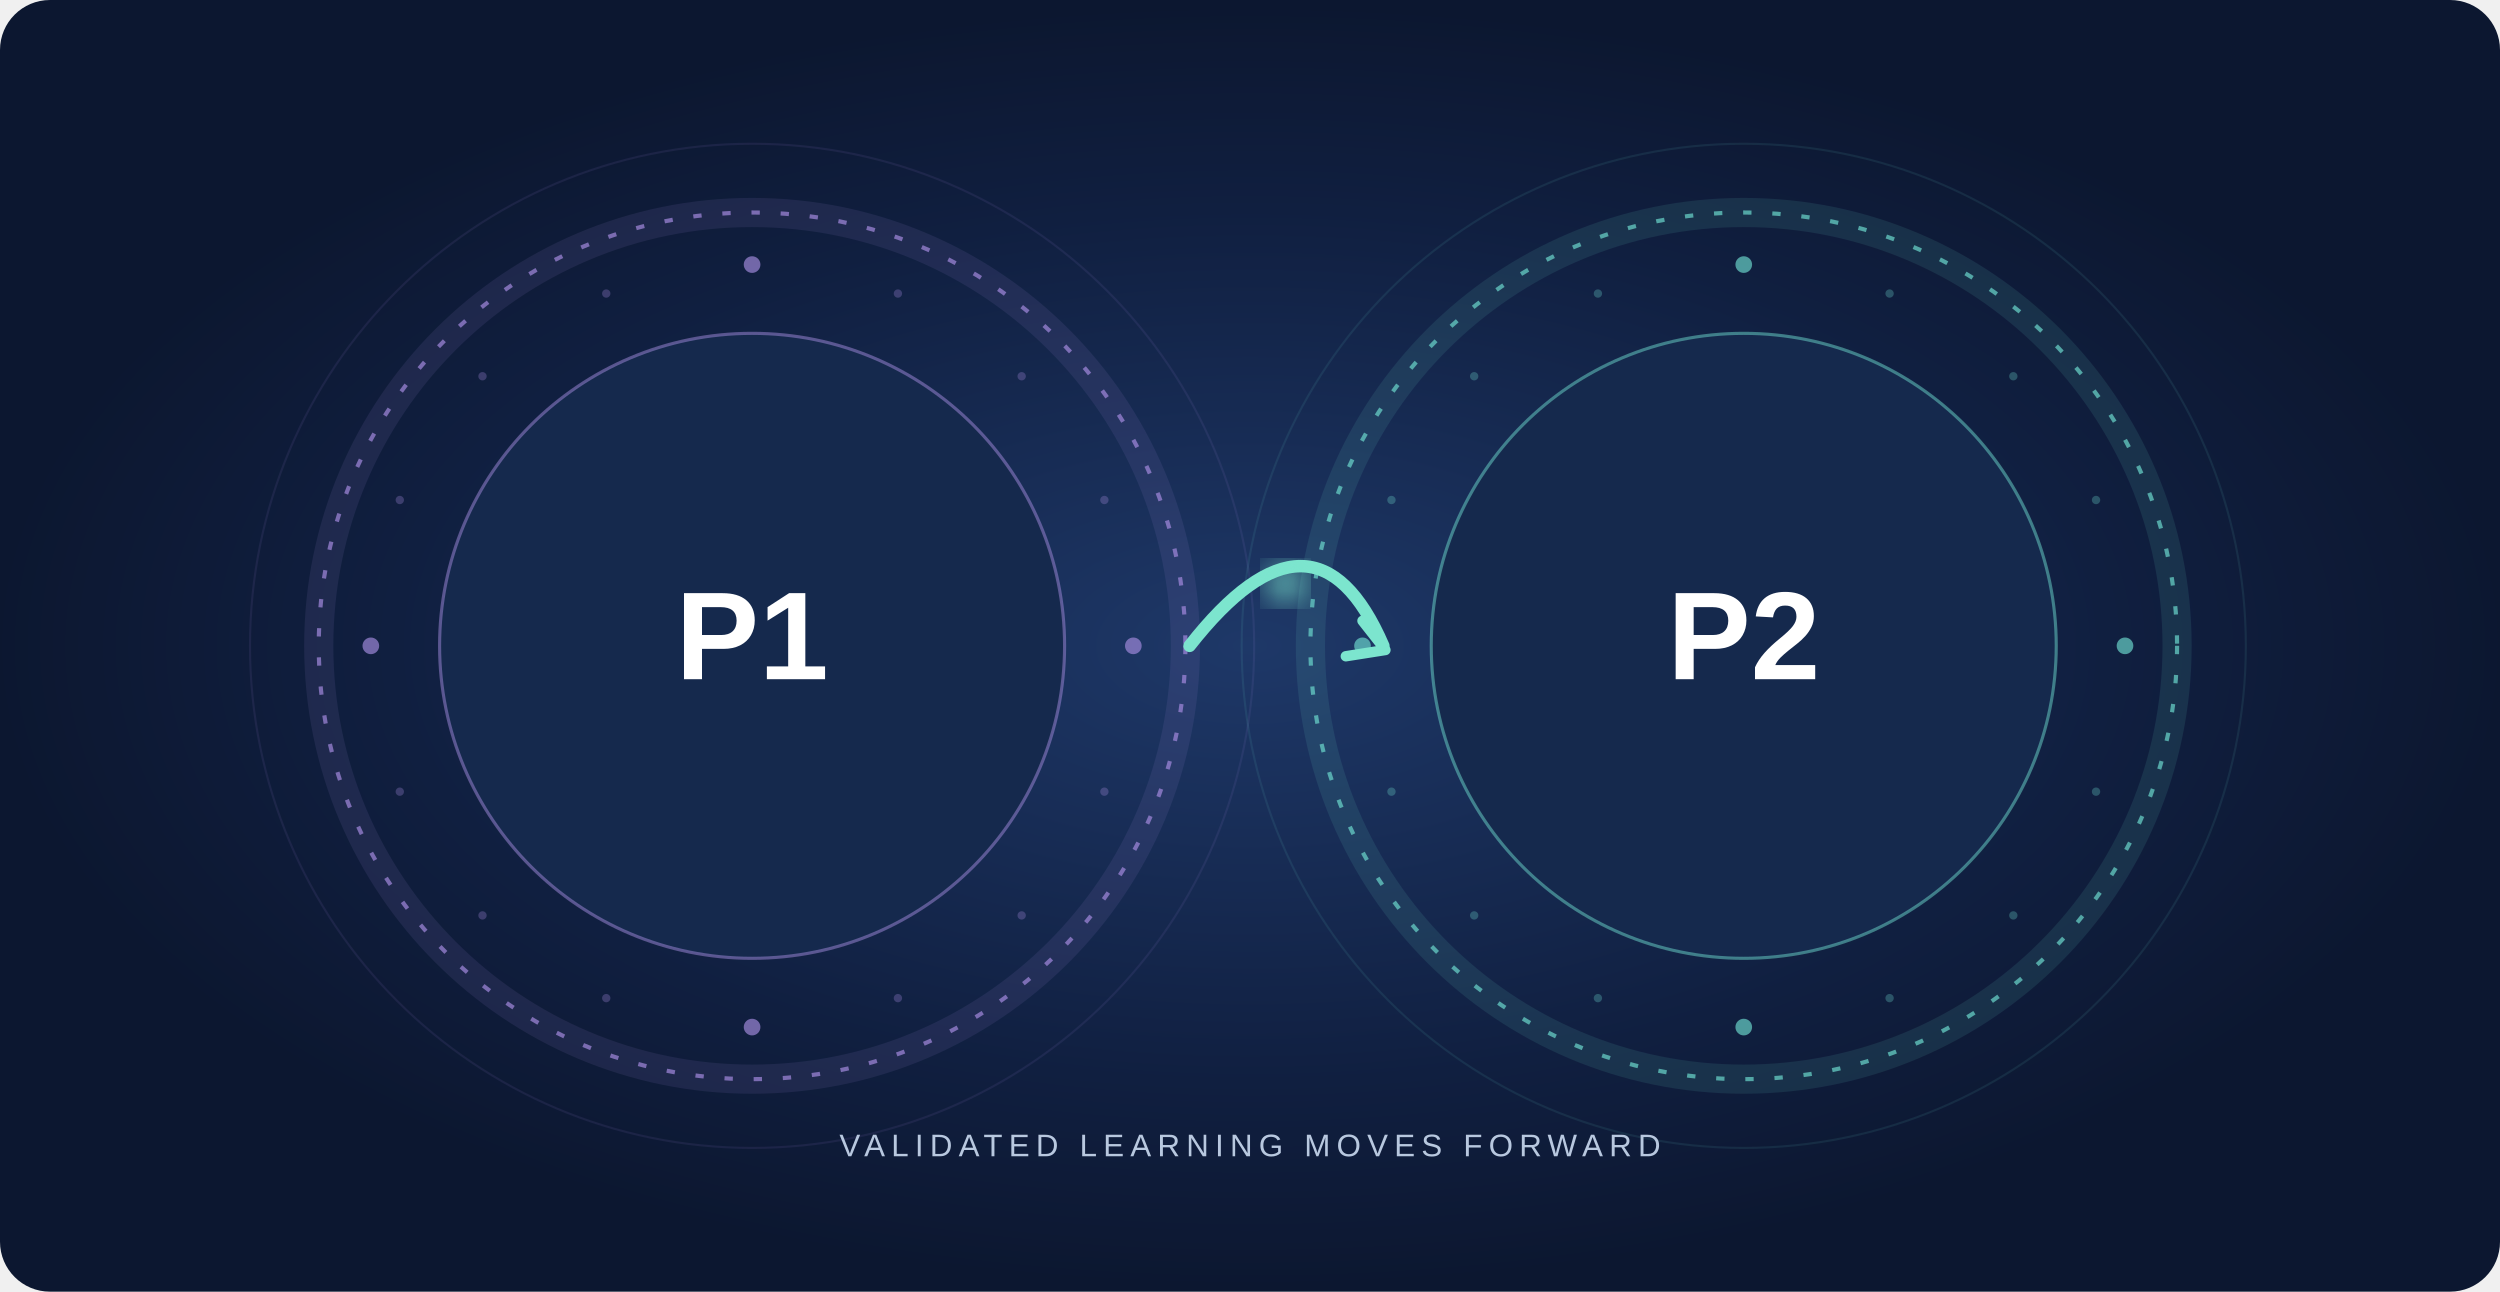
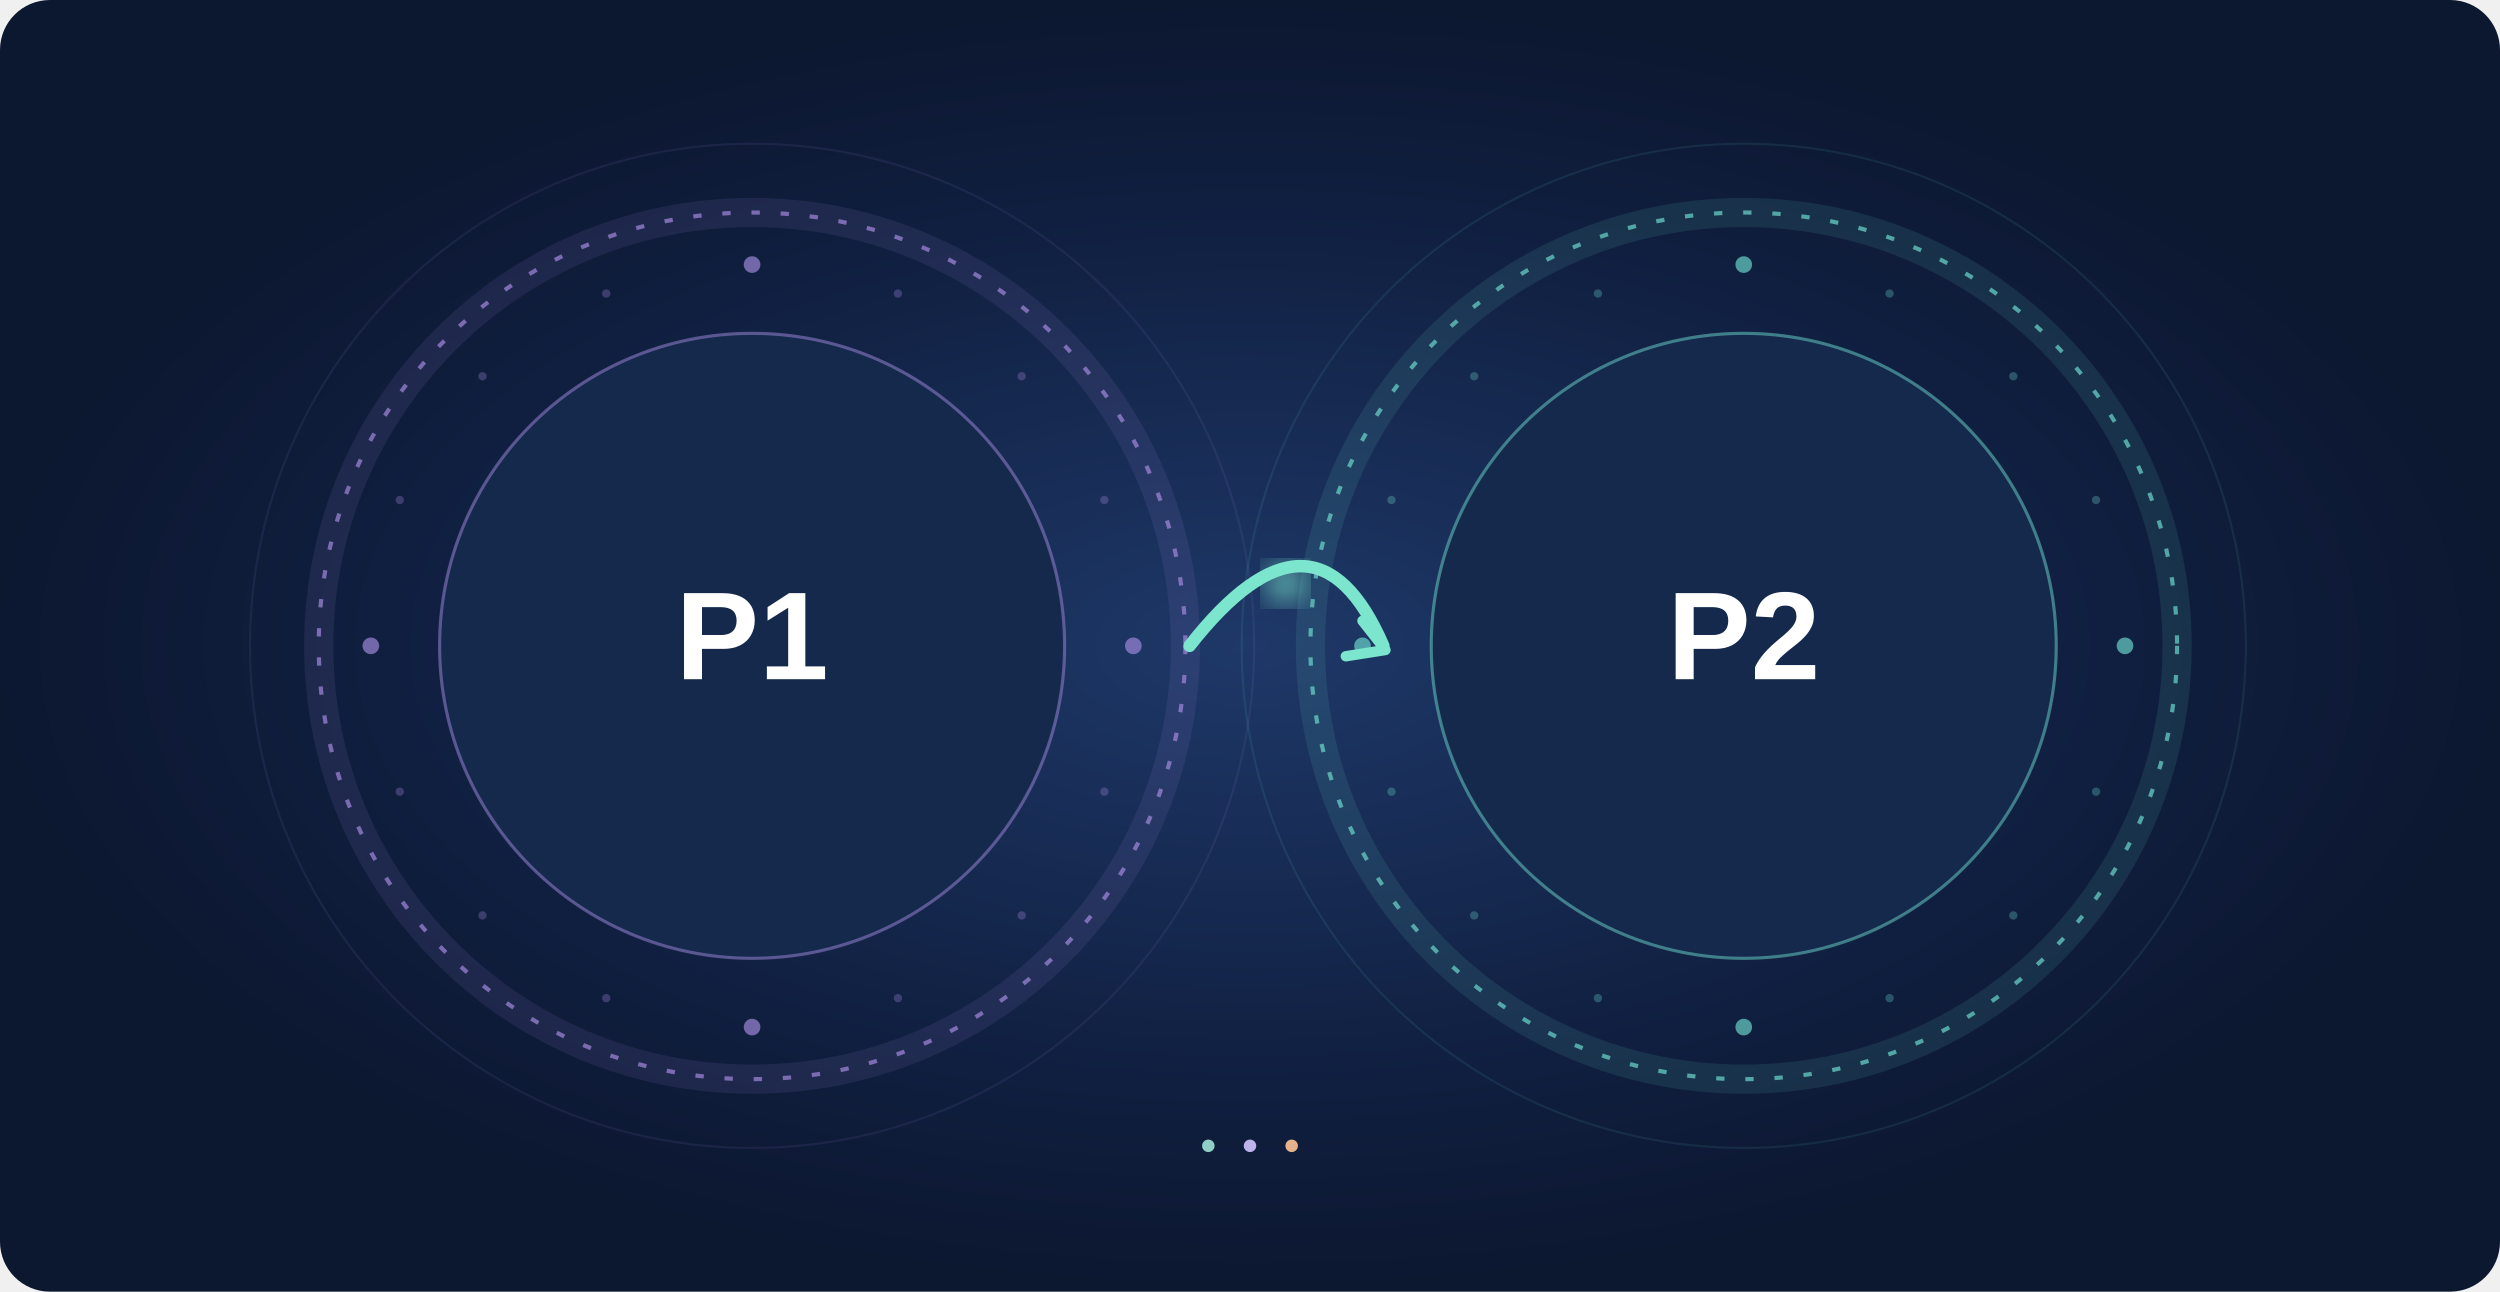
<svg xmlns="http://www.w3.org/2000/svg" width="1200" height="620" viewBox="0 0 1200 620" role="img" aria-labelledby="title desc">
  <defs>
    <radialGradient id="bg">
      <stop stop-color="#1E3868" />
      <stop offset=".68" stop-color="#101F40" />
      <stop offset="1" stop-color="#0C1730" />
    </radialGradient>
    <linearGradient id="a" x1="0" x2="1" y1="0" y2="1">
      <stop stop-color="#AF91F2" />
      <stop offset=".5" stop-color="#7DB4ED" />
      <stop offset="1" stop-color="#7CE5CE" />
    </linearGradient>
    <linearGradient id="b" x1="1" x2="0" y1="0" y2="1">
      <stop stop-color="#75D7CB" />
      <stop offset=".5" stop-color="#B6A0ED" />
      <stop offset="1" stop-color="#E9B287" />
    </linearGradient>
    <filter id="glow">
      <feGaussianBlur stdDeviation="9" />
    </filter>
  </defs>
  <style>.circle-a,.circle-b{stroke-dasharray:4 10;animation:cb-r05-orbit-move 42s linear infinite}.circle-b{animation-duration:54s}.travel{transform-origin:600px 306px;animation:cb-r05-transfer 9s ease-in-out infinite}@keyframes cb-r05-orbit-move{to{stroke-dashoffset:-300}}@keyframes cb-r05-transfer{0%,100%{opacity:.3}50%{opacity:1}}@media(prefers-reduced-motion:reduce){*{animation:none!important}}</style>
  <rect width="1200" height="620" rx="24" fill="url(#bg)" />
  <circle cx="361" cy="310" r="241" fill="none" stroke="#A38ADD" stroke-opacity=".1" />
  <circle cx="361" cy="310" r="208" fill="none" stroke="#A38ADD" stroke-width="14" opacity=".11" />
  <circle class="circle-a" cx="361" cy="310" r="208" stroke="#A38ADD" stroke-opacity=".7" stroke-width="2" fill="none" />
  <circle cx="361" cy="310" r="150" fill="#15294D" stroke="#A38ADD" stroke-opacity=".5" stroke-width="1.5" />
  <text x="361" y="326" text-anchor="middle" fill="white" font-family="Raleway,Arial,sans-serif" font-size="60" font-weight="700">P1</text>
  <circle cx="361.0" cy="127.0" r="4" fill="#A38ADD" opacity=".67" />
  <circle cx="431.0" cy="140.9" r="2" fill="#A38ADD" opacity=".3" />
  <circle cx="490.4" cy="180.6" r="2" fill="#A38ADD" opacity=".3" />
  <circle cx="530.1" cy="240.0" r="2" fill="#A38ADD" opacity=".3" />
  <circle cx="544.0" cy="310.0" r="4" fill="#A38ADD" opacity=".67" />
  <circle cx="530.1" cy="380.0" r="2" fill="#A38ADD" opacity=".3" />
  <circle cx="490.4" cy="439.4" r="2" fill="#A38ADD" opacity=".3" />
  <circle cx="431.0" cy="479.1" r="2" fill="#A38ADD" opacity=".3" />
  <circle cx="361.0" cy="493.0" r="4" fill="#A38ADD" opacity=".67" />
  <circle cx="291.0" cy="479.1" r="2" fill="#A38ADD" opacity=".3" />
  <circle cx="231.6" cy="439.4" r="2" fill="#A38ADD" opacity=".3" />
  <circle cx="191.9" cy="380.0" r="2" fill="#A38ADD" opacity=".3" />
  <circle cx="178.0" cy="310.0" r="4" fill="#A38ADD" opacity=".67" />
  <circle cx="191.9" cy="240.0" r="2" fill="#A38ADD" opacity=".3" />
  <circle cx="231.6" cy="180.6" r="2" fill="#A38ADD" opacity=".3" />
  <circle cx="291.0" cy="140.9" r="2" fill="#A38ADD" opacity=".3" />
  <circle cx="837" cy="310" r="241" fill="none" stroke="#6CD8CC" stroke-opacity=".1" />
  <circle cx="837" cy="310" r="208" fill="none" stroke="#6CD8CC" stroke-width="14" opacity=".11" />
  <circle class="circle-b" cx="837" cy="310" r="208" stroke="#6CD8CC" stroke-opacity=".7" stroke-width="2" fill="none" />
  <circle cx="837" cy="310" r="150" fill="#15294D" stroke="#6CD8CC" stroke-opacity=".5" stroke-width="1.5" />
  <text x="837" y="326" text-anchor="middle" fill="white" font-family="Raleway,Arial,sans-serif" font-size="60" font-weight="700">P2</text>
  <circle cx="837.0" cy="127.0" r="4" fill="#6CD8CC" opacity=".67" />
  <circle cx="907.0" cy="140.9" r="2" fill="#6CD8CC" opacity=".3" />
  <circle cx="966.4" cy="180.6" r="2" fill="#6CD8CC" opacity=".3" />
  <circle cx="1006.1" cy="240.0" r="2" fill="#6CD8CC" opacity=".3" />
  <circle cx="1020.0" cy="310.0" r="4" fill="#6CD8CC" opacity=".67" />
  <circle cx="1006.1" cy="380.0" r="2" fill="#6CD8CC" opacity=".3" />
  <circle cx="966.4" cy="439.4" r="2" fill="#6CD8CC" opacity=".3" />
  <circle cx="907.0" cy="479.1" r="2" fill="#6CD8CC" opacity=".3" />
  <circle cx="837.0" cy="493.0" r="4" fill="#6CD8CC" opacity=".67" />
  <circle cx="767.0" cy="479.1" r="2" fill="#6CD8CC" opacity=".3" />
  <circle cx="707.6" cy="439.4" r="2" fill="#6CD8CC" opacity=".3" />
  <circle cx="667.9" cy="380.0" r="2" fill="#6CD8CC" opacity=".3" />
  <circle cx="654.0" cy="310.0" r="4" fill="#6CD8CC" opacity=".67" />
  <circle cx="667.9" cy="240.0" r="2" fill="#6CD8CC" opacity=".3" />
  <circle cx="707.6" cy="180.6" r="2" fill="#6CD8CC" opacity=".3" />
  <circle cx="767.0" cy="140.9" r="2" fill="#6CD8CC" opacity=".3" />
  <g class="travel">
    <path d="M 571 310 C 611 259, 642 259, 664 310" stroke="#7CE5CE" stroke-width="6" fill="none" stroke-linecap="round" />
    <path d="M 654 298 L 665 312 L 646 315" fill="none" stroke="#7CE5CE" stroke-width="5" stroke-linecap="round" stroke-linejoin="round" />
    <circle cx="617" cy="280" r="10" fill="#7CE5CE" filter="url(#glow)" />
  </g>
-   <text x="600" y="555" text-anchor="middle" fill="#B8C8DF" font-family="Raleway,Arial,sans-serif" font-size="15" letter-spacing="3">VALIDATED LEARNING MOVES FORWARD</text>
+   <circle cx="580" cy="550" r="3" fill="#8FCFC8" />
+   <circle cx="600" cy="550" r="3" fill="#BDB2EA" />
+   <circle cx="620" cy="550" r="3" fill="#E5B28C" />
</svg>
